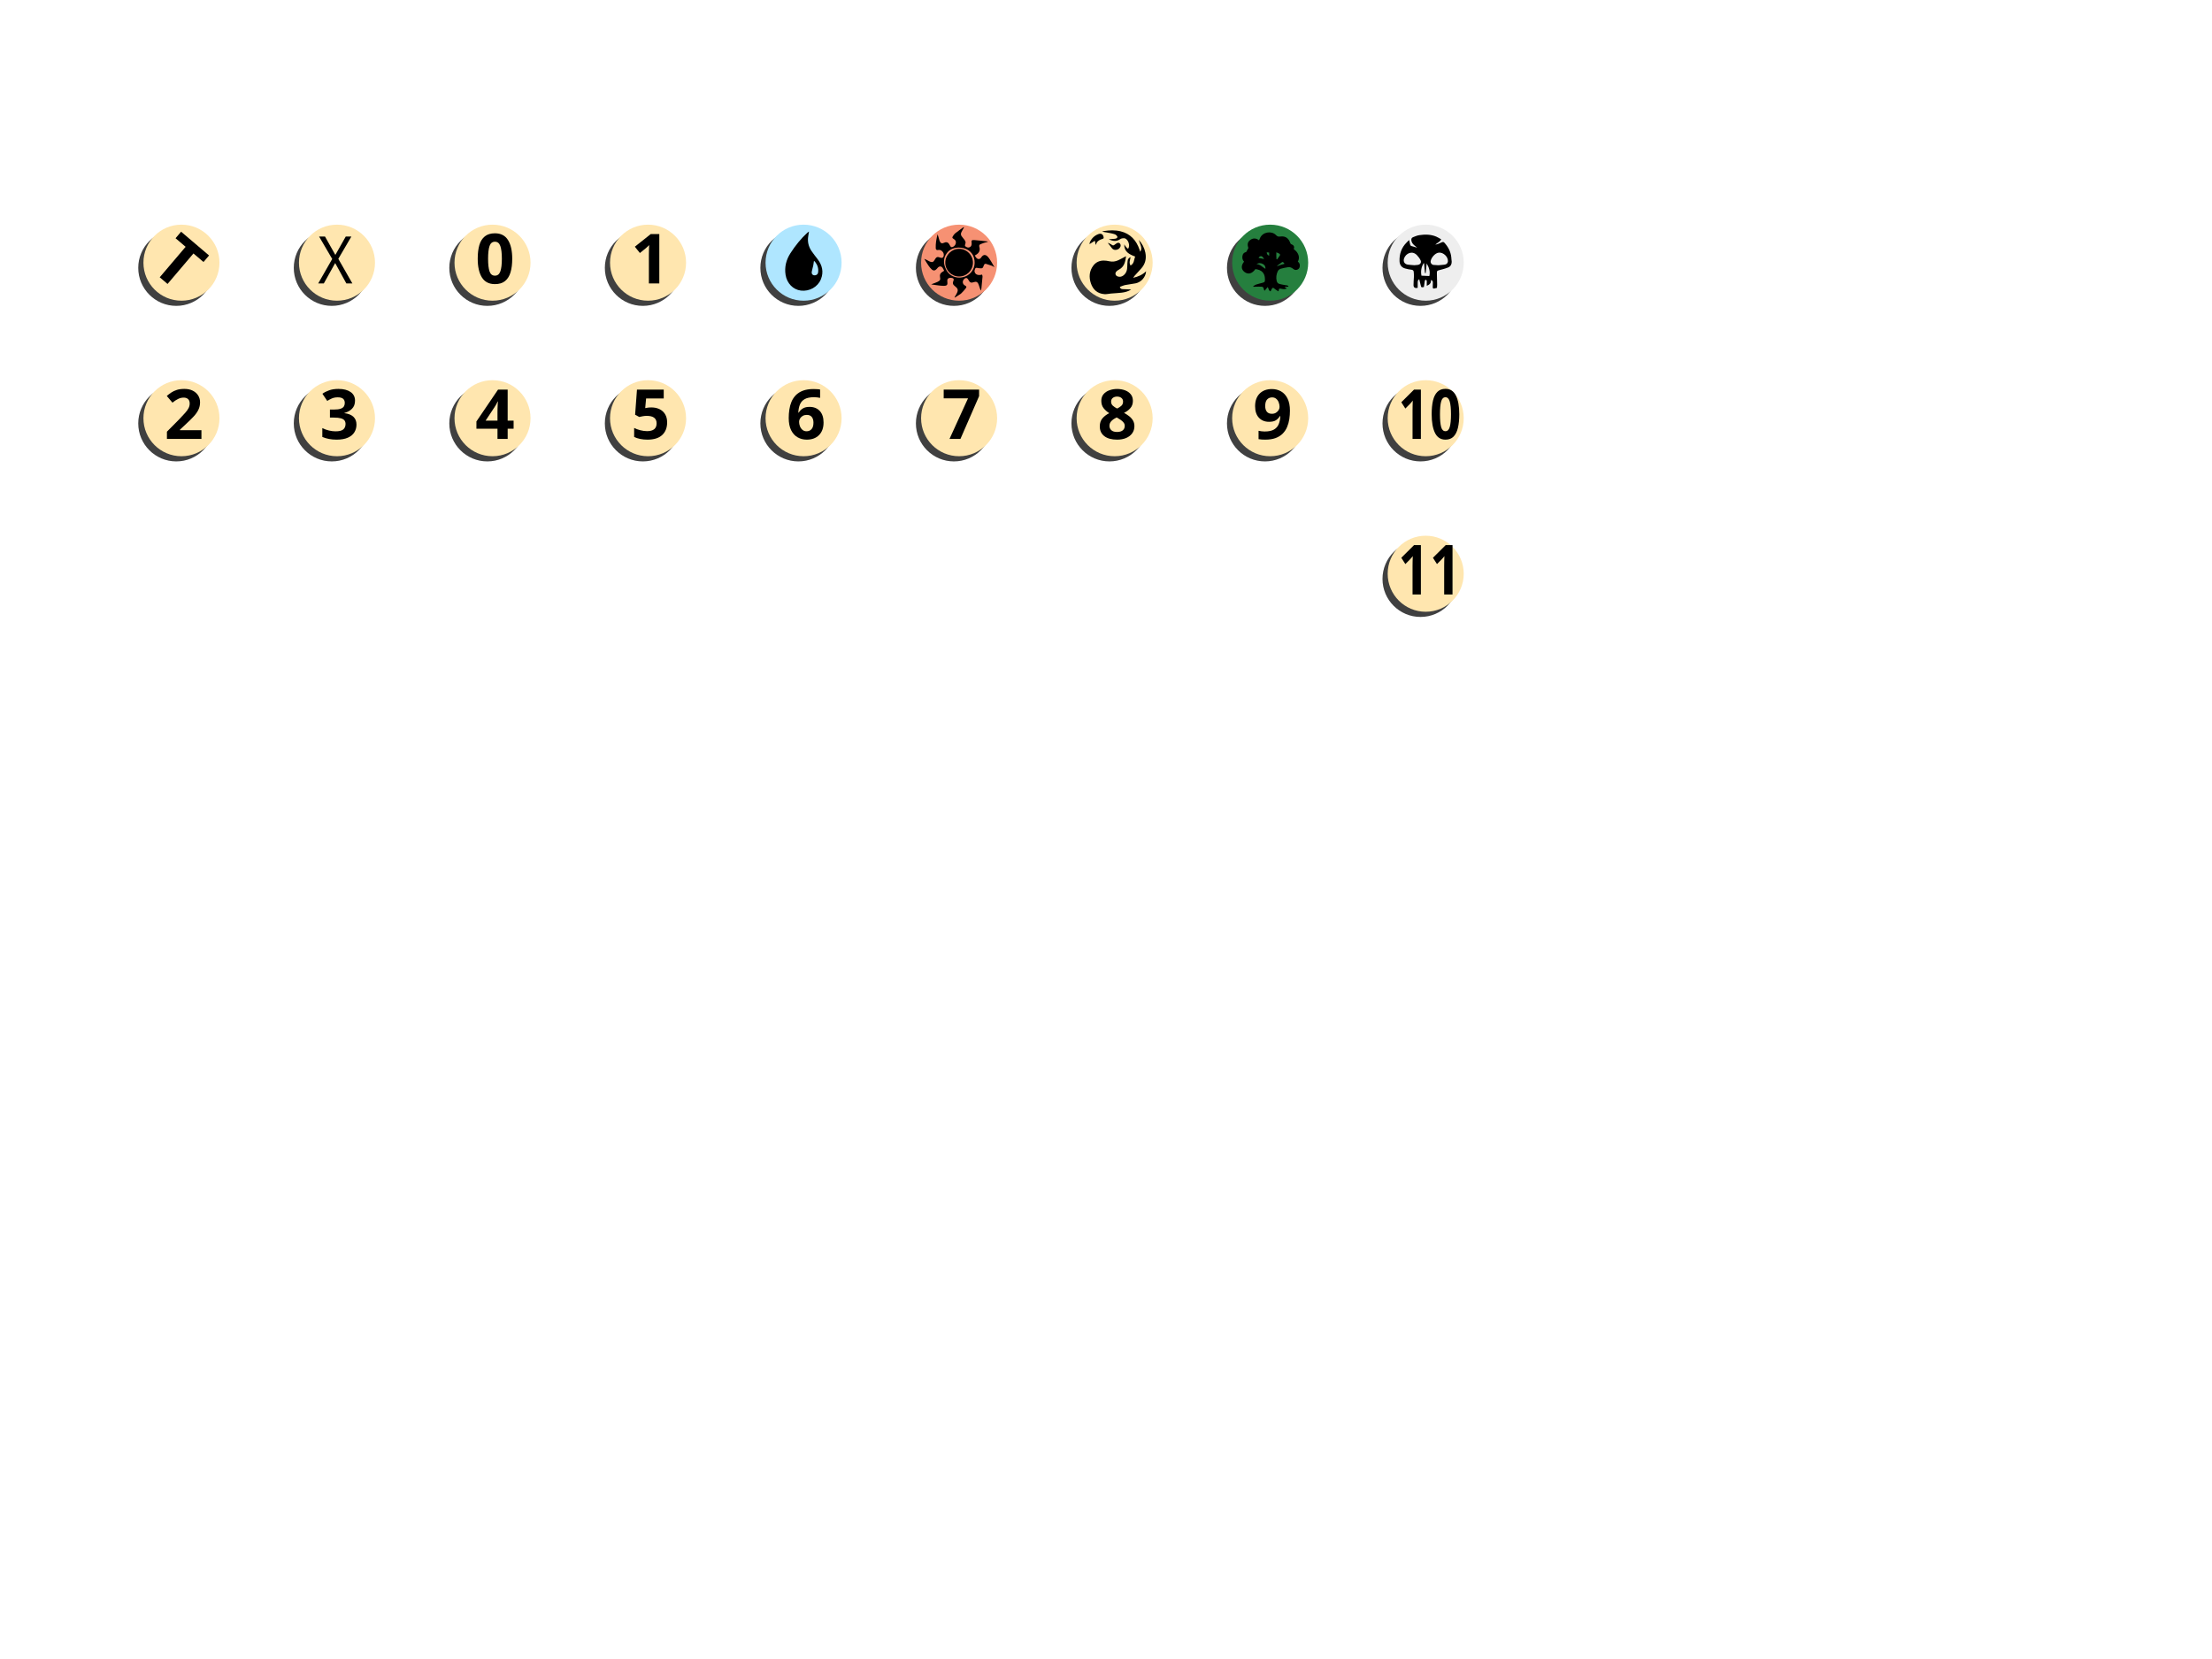
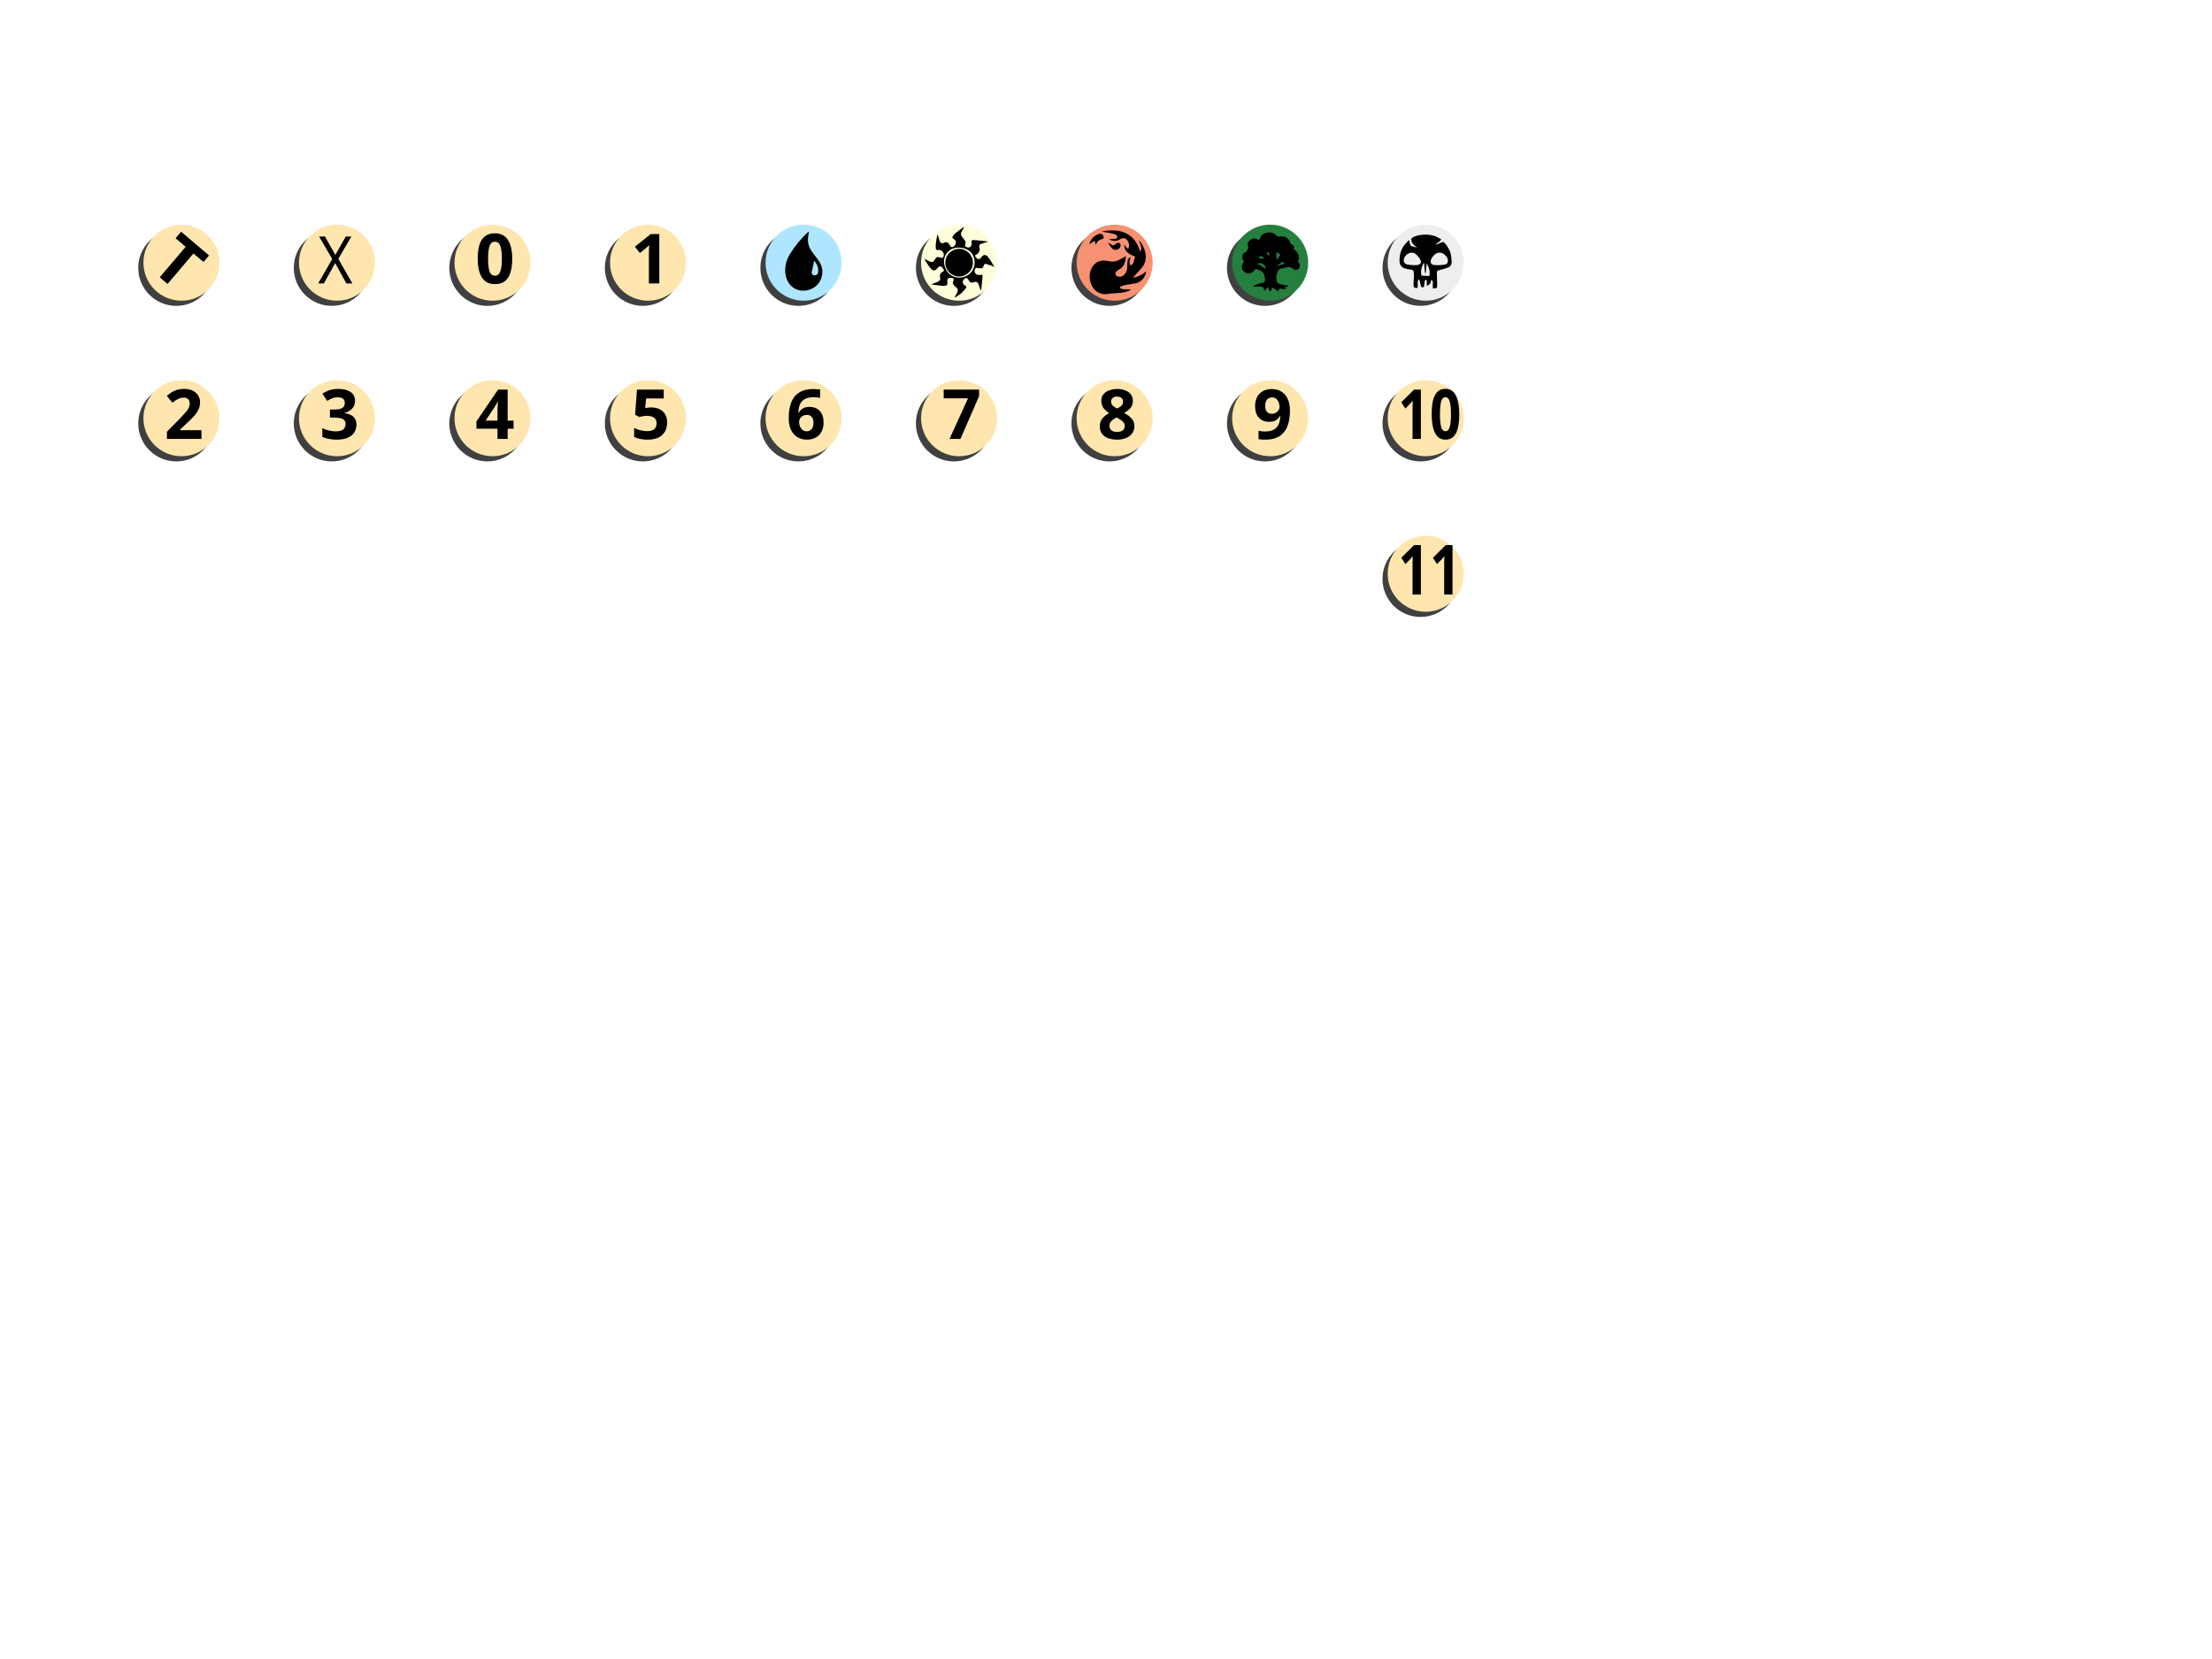
<svg xmlns="http://www.w3.org/2000/svg" width="1280" height="960" id="svg2" xml:space="preserve">
  <style type="text/css">
        .drop-shadow {
            fill: #000;
            opacity: 0.75;
        }
        .color-disc {
            fill: #ffe6af;
        }
        .color-disc.blue {
            fill: #afe6ff;
        }
        .color-disc.white {
            fill: #fffeda;
        }
-         .color-disc.white {
+         .color-disc.red {
            fill: #f69173;
        }
        .color-disc.green {
            fill: #257f3e;
        }
        .color-disc.black {
            fill: #eeeeee;
        }
        .icon {
            stroke-width: 0;
            fill: #000;
        }
        text {
            font-family: "Goudy Old Style";
            font-weight: bold;
            font-size: 40px;
        }
        text.tap {
            font-size: 30px;
        }
        text.x {
            font-weight: normal;
            font-size: 38px;
        }
    </style>
  <g id="t" transform="translate(80,130)">
    <circle r="22" cx="22" cy="25" class="drop-shadow" />
    <circle r="22" cx="25" cy="22" class="color-disc" />
    <g transform="matrix(1,.85,-.85,1,6,25)">
      <text class="tap">T</text>
    </g>
  </g>
  <g id="x" transform="translate(170,130)">
    <circle r="22" cx="22" cy="25" class="drop-shadow" />
    <circle r="22" cx="25" cy="22" class="color-disc" />
    <g transform="matrix(0.9,0,0,1,14,34)">
      <text class="x">X</text>
    </g>
  </g>
  <g id="0" transform="translate(260,130)">
    <circle r="22" cx="22" cy="25" class="drop-shadow" />
    <circle r="22" cx="25" cy="22" class="color-disc" />
    <g transform="matrix(1,0,0,1,15,34)">
      <text>0</text>
    </g>
  </g>
  <g id="1" transform="translate(350,130)">
    <circle r="22" cx="22" cy="25" class="drop-shadow" />
    <circle r="22" cx="25" cy="22" class="color-disc" />
    <g transform="matrix(1,0,0,1,15,34)">
      <text>1</text>
    </g>
  </g>
  <g id="2" transform="translate(80,220)">
    <circle r="22" cx="22" cy="25" class="drop-shadow" />
    <circle r="22" cx="25" cy="22" class="color-disc" />
    <g transform="matrix(1,0,0,1,15,34)">
      <text>2</text>
    </g>
  </g>
  <g id="3" transform="translate(170,220)">
    <circle r="22" cx="22" cy="25" class="drop-shadow" />
    <circle r="22" cx="25" cy="22" class="color-disc" />
    <g transform="matrix(1,0,0,1,15,34)">
      <text>3</text>
    </g>
  </g>
  <g id="4" transform="translate(260,220)">
    <circle r="22" cx="22" cy="25" class="drop-shadow" />
    <circle r="22" cx="25" cy="22" class="color-disc" />
    <g transform="matrix(1,0,0,1,15,34)">
      <text>4</text>
    </g>
  </g>
  <g id="5" transform="translate(350,220)">
    <circle r="22" cx="22" cy="25" class="drop-shadow" />
    <circle r="22" cx="25" cy="22" class="color-disc" />
    <g transform="matrix(1,0,0,1,15,34)">
      <text>5</text>
    </g>
  </g>
  <g id="6" transform="translate(440,220)">
    <circle r="22" cx="22" cy="25" class="drop-shadow" />
    <circle r="22" cx="25" cy="22" class="color-disc" />
    <g transform="matrix(1,0,0,1,15,34)">
      <text>6</text>
    </g>
  </g>
  <g id="7" transform="translate(530,220)">
    <circle r="22" cx="22" cy="25" class="drop-shadow" />
    <circle r="22" cx="25" cy="22" class="color-disc" />
    <g transform="matrix(1,0,0,1,15,34)">
      <text>7</text>
    </g>
  </g>
  <g id="8" transform="translate(620,220)">
    <circle r="22" cx="22" cy="25" class="drop-shadow" />
    <circle r="22" cx="25" cy="22" class="color-disc" />
    <g transform="matrix(1,0,0,1,15,34)">
      <text>8</text>
    </g>
  </g>
  <g id="9" transform="translate(710,220)">
    <circle r="22" cx="22" cy="25" class="drop-shadow" />
    <circle r="22" cx="25" cy="22" class="color-disc" />
    <g transform="matrix(1,0,0,1,15,34)">
      <text>9</text>
    </g>
  </g>
  <g id="10" transform="translate(800,220)">
    <circle r="22" cx="22" cy="25" class="drop-shadow" />
    <circle r="22" cx="25" cy="22" class="color-disc" />
    <g transform="matrix(0.8,0,0,1,9,34)">
      <text>10</text>
    </g>
  </g>
  <g id="11" transform="translate(800,310)">
    <circle r="22" cx="22" cy="25" class="drop-shadow" />
    <circle r="22" cx="25" cy="22" class="color-disc" />
    <g transform="matrix(0.8,0,0,1,9,34)">
      <text>11</text>
    </g>
  </g>
  <g id="u" transform="translate(440,130)">
    <circle r="22" cx="22" cy="25" class="drop-shadow" />
    <circle r="22" cx="25" cy="22" class="color-disc blue" />
    <g transform="matrix(1,0,0,-1,31,21)">
      <path class="icon" d="m 0,0 c -0.134,-0.904 -0.217,-1.755 -0.394,-2.586 -0.259,-1.219 -0.647,-2.413 -0.868,-3.639 -0.263,-1.456 0.761,-2.358 2.195,-2.032 0.828,0.19 1.322,0.734 1.458,1.53 0.399,2.366 -0.33,4.436 -1.782,6.283 C 0.438,-0.227 0.146,-0.104 0,0 m -2.863,17.023 c -0.164,-0.996 -0.285,-1.785 -0.425,-2.57 -0.558,-3.142 0.097,-6.047 1.856,-8.668 1.097,-1.636 2.346,-3.171 3.541,-4.738 2.703,-3.541 3.62,-7.4 1.917,-11.634 -1.784,-4.439 -6.688,-7.171 -11.576,-6.566 -4.541,0.561 -8.078,4.208 -8.859,9.063 -0.739,4.593 0.367,8.783 2.832,12.616 2.784,4.326 5.994,8.324 9.781,11.832 0.234,0.218 0.524,0.376 0.933,0.665" />
    </g>
  </g>
  <g id="w" transform="translate(530,130)">
    <circle r="22" cx="22" cy="25" class="drop-shadow" />
    <circle r="22" cx="25" cy="22" class="color-disc white" />
    <g transform="matrix(1,0,0,-1,24.5,13.25)">
      <path class="icon" d="m 0,0 c -2.268,-0.109 -4.875,-0.855 -6.605,-3.232 -2.102,-2.888 -2.086,-5.964 -0.575,-9.199 2.641,-5.652 9.043,-5.885 12.717,-3.553 3.301,2.094 4.693,6.09 3.557,10.063 C 8.064,-2.322 4.711,0.003 0,0 m -2.168,-28.82 c 0.391,0.673 0.795,1.337 1.168,2.017 1.154,2.103 0.869,3.037 -0.703,4.258 -1.608,1.25 -1.686,1.919 -0.928,3.755 0.088,0.213 0.002,0.625 -0.162,0.793 -0.697,0.719 -2.728,0.632 -3.301,-0.172 -0.222,-0.313 -0.291,-0.834 -0.238,-1.234 0.297,-2.225 -0.07,-2.8 -2.332,-2.748 -1.883,0.042 -3.758,0.399 -5.635,0.624 -0.375,0.044 -0.746,0.118 -1.379,0.219 0.533,0.209 0.86,0.337 1.186,0.464 0.822,0.319 1.672,0.582 2.463,0.967 1.568,0.762 1.818,1.195 1.478,2.902 -0.256,1.285 0.219,2.137 1.235,2.803 0.339,0.225 0.689,0.437 1.158,0.733 -0.295,0.57 -0.528,1.189 -0.903,1.707 -0.72,1 -1.787,1.05 -2.679,0.187 -0.274,-0.263 -0.504,-0.567 -0.754,-0.852 -0.858,-0.974 -1.807,-1.153 -2.801,-0.302 -0.754,0.642 -1.375,1.47 -1.943,2.292 -0.838,1.216 -1.578,2.499 -2.442,3.884 0.506,-0.217 0.955,-0.385 1.381,-0.598 0.647,-0.326 1.256,-0.739 1.922,-1.017 1.285,-0.534 1.992,-0.264 2.68,0.924 0.093,0.164 0.177,0.335 0.273,0.498 0.754,1.272 1.475,1.511 2.852,0.951 1.355,-0.549 2.146,-0.015 2.207,1.491 0.064,1.614 -1.604,3.216 -3.176,2.864 -1.104,-0.248 -1.461,0.321 -1.486,1.106 -0.045,1.312 0.045,2.641 0.218,3.944 0.174,1.308 0.522,2.594 0.83,4.065 0.211,-0.638 0.395,-1.155 0.555,-1.68 0.219,-0.723 0.363,-1.474 0.641,-2.174 0.564,-1.43 1.359,-1.702 2.748,-1.02 1.062,0.523 1.955,0.315 2.652,-0.659 0.293,-0.41 0.551,-0.851 0.772,-1.303 0.365,-0.744 0.892,-0.777 1.56,-0.457 1.037,0.497 1.584,1.34 1.694,2.451 C -1.262,3.83 -1.812,4.444 -2.586,4.939 -3.6,5.589 -3.627,5.7 -2.98,6.73 c 0.334,0.531 0.697,1.092 1.179,1.47 1.6,1.259 3.262,2.441 4.901,3.652 C 3.176,11.787 3.254,11.723 3.33,11.657 3.004,11.067 2.697,10.466 2.35,9.889 1.18,7.936 1.266,7.229 2.775,5.512 3.311,4.903 3.85,4.236 4.141,3.499 4.334,3.011 4.227,2.291 4.006,1.781 3.764,1.219 3.855,0.919 4.289,0.59 5.057,0.012 5.875,-0.203 6.764,0.257 7.523,0.65 7.904,1.618 7.752,2.641 7.539,4.076 7.77,4.447 9.225,4.344 11.77,4.163 14.305,3.83 16.844,3.555 16.924,3.546 16.998,3.461 17.193,3.333 16.312,3.098 15.529,2.914 14.764,2.675 14.135,2.479 13.51,2.25 12.912,1.975 12.242,1.665 11.973,1.222 12.217,0.392 12.799,-1.58 12.152,-3.046 10.393,-4.123 10.154,-4.269 9.914,-4.414 9.564,-4.628 c 0.319,-0.474 0.563,-0.951 0.911,-1.332 0.935,-1.019 2.105,-0.891 2.841,0.269 1.059,1.668 2.444,1.864 3.799,0.378 0.821,-0.898 1.436,-1.992 2.092,-3.029 0.588,-0.93 1.105,-1.906 1.76,-3.045 -0.602,0.344 -1.041,0.678 -1.537,0.861 -1.11,0.408 -2.237,0.777 -3.375,1.09 -0.68,0.187 -1.022,-0.253 -1.242,-0.861 -0.637,-1.759 -0.815,-1.855 -2.7,-1.658 -0.283,0.03 -0.578,0.032 -0.843,0.117 -0.598,0.192 -1.219,0.218 -1.489,-0.395 -0.244,-0.561 -0.463,-1.291 -0.308,-1.839 0.451,-1.622 2.121,-2.215 4.318,-1.564 0.096,-0.401 0.293,-0.803 0.262,-1.188 -0.184,-2.261 -0.418,-4.519 -0.645,-6.777 -0.043,-0.425 -0.127,-0.847 -0.394,-1.318 -0.213,0.596 -0.426,1.19 -0.639,1.786 -0.273,0.771 -0.477,1.577 -0.836,2.305 -0.486,0.981 -1.279,1.231 -2.307,0.871 -1.83,-0.643 -2.441,-0.409 -3.371,1.289 -0.709,1.293 -1.582,1.386 -2.593,0.276 -1.024,-1.122 -0.778,-2.761 0.521,-3.507 1.049,-0.601 1.188,-0.783 0.508,-1.746 -0.736,-1.042 -1.676,-1.946 -2.568,-2.87 -0.325,-0.334 -0.764,-0.556 -1.163,-0.814 -0.845,-0.547 -1.699,-1.083 -2.55,-1.624 -0.061,0.045 -0.121,0.089 -0.184,0.133" />
    </g>
    <circle r="8" cx="25" cy="22" class="icon" />
  </g>
  <g id="r" transform="translate(620,130)">
    <circle r="22" cx="22" cy="25" class="drop-shadow" />
    <circle r="22" cx="25" cy="22" class="color-disc red" />
    <g transform="matrix(1,0,0,-1,28,36)">
      <path class="icon" d="m 0,0 c 0.252,-1.102 0.938,-1.268 1.675,-1.307 1.419,-0.076 2.839,-0.12 4.259,-0.178 0.14,-0.006 0.281,-0.028 0.633,-0.062 -1.809,-1.128 -3.633,-1.586 -5.502,-1.808 -2.028,-0.242 -4.076,-0.323 -6.114,-0.497 -1.292,-0.11 -2.595,-0.453 -3.868,-0.357 -4.003,0.297 -6.592,2.565 -7.834,6.29 -1.205,3.612 -0.949,7.125 1.435,10.257 1.462,1.922 3.508,2.851 5.896,2.886 1.095,0.016 2.214,-0.16 3.288,-0.401 1.843,-0.414 3.592,-0.192 5.261,0.601 1.478,0.702 2.906,1.511 4.463,2.329 C 3.205,14.533 2.587,11.578 -0.569,9.945 -1.033,9.705 -1.48,9.395 -1.858,9.035 -3,7.953 -2.636,6.455 -1.127,5.993 0.02,5.642 1.074,5.862 2.035,6.588 c 1.756,1.327 2.248,3.183 2.281,5.263 0.019,1.115 0.062,2.237 0.212,3.338 0.128,0.933 0.697,1.609 1.706,2.041 -0.27,-1.666 -1.058,-3.214 -0.037,-4.871 2.165,1.107 1.949,3.321 2.657,5.198 -3.361,1.232 -6.403,2.738 -6.296,7.047 0.322,-0.49 0.603,-1.013 0.977,-1.458 0.354,-0.42 0.805,-0.758 1.232,-1.149 1.432,2.01 10e-4,5.364 -1.683,6.023 -0.554,0.216 -1.27,0.116 -1.892,0.024 -0.408,-0.06 -0.8,-0.331 -1.165,-0.565 -2.054,-1.319 -4.103,-1.092 -6.395,0.084 1.123,0.083 2.021,0.142 2.919,0.22 0.848,0.073 1.942,0.16 2.045,1.065 0.055,0.486 -0.86,1.378 -1.501,1.59 -1.545,0.513 -3.181,0.757 -4.789,1.061 -0.847,0.159 -1.713,0.216 -2.59,0.524 0.379,0.096 0.754,0.222 1.138,0.283 3.178,0.498 6.364,0.621 9.512,-0.136 5.764,-1.383 9.187,-5.233 11.05,-10.674 0.116,-0.341 0.219,-0.686 0.375,-1.179 0.852,1.228 0.688,2.411 0.344,3.556 -0.335,1.114 -0.812,2.186 -1.175,3.3 1.946,-2.113 3.254,-4.563 3.819,-7.386 C 15.478,16.303 14.73,13.191 12.3,10.537 11.021,9.141 9.745,7.742 8.481,6.332 8.241,6.064 8.063,5.741 7.714,5.236 10.629,5.928 13.093,6.95 15.204,9.041 14.98,5.686 12.399,2.73 9.173,2.054 7.201,1.64 5.176,1.479 3.201,1.078 2.107,0.855 1.067,0.368 0,0" />
    </g>
    <g transform="matrix(1,0,0,-1,14,11.5)">
      <path class="icon" d="M 0,0 C -0.138,0.672 -0.275,1.344 -0.448,2.187 -1.494,1.526 -2.44,0.929 -3.563,0.22 -3.441,0.77 -3.425,1.147 -3.277,1.465 -2.284,3.616 -0.675,5.158 1.53,6.006 3.229,6.657 4.366,5.929 4.625,4.199 4.699,3.7 4.592,3.448 4.1,3.316 3.684,3.203 3.279,3.036 2.882,2.864 1.581,2.303 0.527,1.494 0.252,-0.059 L 0,0 z" />
    </g>
    <g transform="matrix(1,0,0,-1,21,10.5)">
      <path class="icon" d="m 0,0 c 0.673,-0.292 1.315,-0.453 1.817,-0.811 1.296,-0.923 1.408,-0.924 2.635,0.049 0.46,0.366 1.056,0.759 1.603,0.779 C 7.148,0.054 7.812,-1.266 7.312,-2.33 6.812,-3.4 5.913,-3.961 4.762,-4.09 3.685,-4.211 2.859,-3.793 2.228,-2.887 1.586,-1.968 0.86,-1.107 0,0" />
    </g>
  </g>
  <g id="g" transform="translate(710,130)">
    <circle r="22" cx="22" cy="25" class="drop-shadow" />
    <circle r="22" cx="25" cy="22" class="color-disc green" />
    <g transform="matrix(1,0,0,-1,23,16)">
      <path class="icon" d="m 0,0 c 0.121,-1.11 0.381,-1.458 1.412,-2.021 l 0,1.869 C 0.957,-0.104 0.512,-0.055 0,0 m -4.734,-3.232 c 1.068,-0.219 2.035,-0.416 3.005,-0.615 0.049,0.068 0.098,0.137 0.147,0.205 -0.469,0.485 -0.867,1.228 -1.428,1.382 -0.594,0.165 -1.365,-0.192 -1.724,-0.972 M 6.025,-7.771 c 0.043,-0.073 0.088,-0.146 0.133,-0.219 0.658,0.243 1.307,0.507 1.973,0.722 0.685,0.223 1.385,0.394 2.16,0.611 -0.215,0.299 -0.348,0.588 -0.568,0.764 -0.2,0.161 -0.6,0.354 -0.733,0.265 C 7.979,-6.306 7.01,-7.047 6.025,-7.771 m -0.47,7.767 c 0,-0.801 -0.012,-1.455 0.002,-2.108 0.015,-0.622 0.056,-1.243 0.086,-1.865 0.117,-0.042 0.236,-0.084 0.353,-0.126 0.561,0.778 1.16,1.533 1.656,2.347 0.119,0.195 0,0.757 -0.185,0.875 -0.539,0.344 -1.166,0.551 -1.912,0.877 m -6.297,-9.574 c 0.084,1.325 -0.348,2.169 -1.383,2.766 -1.244,0.718 -2.52,0.749 -3.83,0.003 2.15,-0.064 3.439,-1.76 5.213,-2.769 m 13.23,-10.334 -1.961,0 c -0.021,-0.082 -0.043,-0.164 -0.066,-0.245 0.344,-0.209 0.687,-0.417 1.033,-0.627 0.014,-0.075 0.029,-0.153 0.043,-0.229 -0.498,-0.111 -0.994,-0.306 -1.494,-0.313 -0.57,-0.007 -1.141,0.141 -1.707,0.242 -1.152,0.203 -1.24,0.143 -1.416,-1.049 -0.01,-0.08 -0.031,-0.157 -0.092,-0.471 -0.678,0.42 -1.33,0.731 -1.865,1.183 -1.293,1.09 -1.567,1.395 -2.52,-0.7 -0.068,-0.15 -0.134,-0.297 -0.218,-0.483 -1.137,0.37 -1.038,1.526 -1.649,2.51 -0.601,-0.719 -1.142,-1.367 -1.81,-2.171 -0.182,0.383 -0.459,0.707 -0.477,1.044 -0.049,1.01 -0.691,1.325 -1.514,1.35 -1.177,0.038 -2.359,-0.025 -3.539,-0.043 -0.324,-0.005 -0.648,0 -0.972,0 -0.041,0.074 -0.082,0.147 -0.123,0.221 0.521,0.334 1.002,0.783 1.57,0.98 1.162,0.402 2.373,0.661 3.56,0.998 1.668,0.474 1.719,0.551 1.702,2.257 -0.035,3.412 -1.84,5.293 -5.508,5.747 -1.981,-2.731 -4.25,-3.3 -6.408,-1.603 -1.895,1.488 -1.971,3.685 -0.162,5.9 -0.924,0.915 -1.129,2.072 -0.938,3.31 0.205,1.331 1,2.061 2.16,2.265 0.455,0.808 0.838,1.462 1.188,2.135 0.07,0.137 0.052,0.358 0,0.514 -0.653,1.897 -0.272,3.285 1.213,4.359 1.541,1.116 3.267,1.093 4.804,-0.063 0.063,-0.047 0.135,-0.082 0.254,-0.151 0.176,0.412 0.342,0.805 0.508,1.197 1.586,3.765 6.748,4.376 9.213,1.884 0.666,-0.675 1.219,-1.094 2.414,-0.913 3.6,0.545 5.139,-1.518 5.969,-3.835 0.088,-0.241 0.31,-0.517 0.539,-0.608 1.508,-0.601 1.914,-1.367 1.455,-2.859 3.09,-2.188 3.556,-5.181 2.324,-7.208 0.809,-0.606 1.209,-1.418 1.156,-2.462 -0.049,-0.926 -0.394,-1.671 -1.232,-2.088 -0.82,-0.409 -1.668,-0.379 -2.406,0.204 -0.934,0.739 -1.909,1.342 -3.157,1.117 -1.455,-0.264 -2.931,-0.478 -4.334,-0.919 -0.63,-0.197 -1.324,-0.786 -1.609,-1.382 -0.863,-1.796 -1.109,-3.75 -0.639,-5.703 0.139,-0.572 0.61,-1.308 1.106,-1.5 1.127,-0.435 2.363,-0.589 3.56,-0.832 0.506,-0.103 1.036,-0.105 1.534,-0.234 0.228,-0.058 0.408,-0.313 0.609,-0.478 -0.033,-0.083 -0.066,-0.167 -0.098,-0.248" />
    </g>
  </g>
  <g id="b" transform="translate(800,130)">
    <circle r="22" cx="22" cy="25" class="drop-shadow" />
    <circle r="22" cx="25" cy="22" class="color-disc black" />
    <g transform="matrix(1,0,0,-1,25,28)">
      <path class="icon" d="M 0,0 C -0.146,-0.005 -0.29,-0.009 -0.436,-0.014 -0.52,0.942 -0.606,1.897 -0.689,2.853 -0.77,3.792 -0.849,4.729 -0.928,5.669 -1.027,5.664 -1.127,5.66 -1.228,5.655 -2.586,3.378 -2.956,0.941 -2.453,-1.524 -0.85,-1.595 0.612,-1.66 2.111,-1.727 2.715,0.859 1.973,3.177 0.56,5.569 0.36,3.577 0.18,1.789 0,0 m -6.535,4.528 c 0.686,0.063 1.35,0.085 2.002,0.189 1.415,0.225 2.187,1.395 1.57,2.674 -0.516,1.07 -1.266,2.079 -2.093,2.94 -2.814,2.928 -6.431,0.947 -7.42,-1.738 -0.681,-1.854 0.14,-3.408 2.09,-3.721 1.277,-0.204 2.58,-0.236 3.851,-0.344 M 7.292,4.517 c 1.081,0.097 2.403,0.171 3.711,0.352 1.066,0.147 1.726,0.861 1.836,1.798 0.309,2.623 -2.603,5.404 -5.243,5.147 C 5.317,11.593 3.006,8.626 2.853,6.742 2.766,5.673 3.523,4.778 4.595,4.694 5.411,4.629 6.229,4.585 7.292,4.517 M 6.508,-8.576 C 5.954,-8.708 5.468,-8.817 4.984,-8.938 4.366,-9.093 4.072,-8.835 4.083,-8.22 c 0.016,0.926 0.066,1.852 0.066,2.778 0,0.698 -0.289,1.216 -1.124,1.406 0.199,-1.742 -0.735,-2.682 -2.407,-3.351 0,0.677 0.002,1.24 0,1.802 -0.002,0.395 0.053,0.805 -0.037,1.178 -0.051,0.211 -0.334,0.493 -0.528,0.506 -0.179,0.012 -0.514,-0.268 -0.549,-0.46 -0.207,-1.146 -0.346,-2.302 -0.51,-3.454 -0.015,-0.102 -0.043,-0.2 -0.062,-0.287 -1.466,-0.278 -1.533,-0.223 -1.842,1.126 -0.251,1.099 -0.538,2.188 -0.84,3.407 -0.804,-0.506 -0.872,-1.153 -0.885,-1.802 -0.019,-1.056 -0.006,-2.112 -0.006,-3.151 -1.415,-0.431 -2.377,0.101 -2.411,1.484 -0.039,1.578 0.181,3.16 0.225,4.742 0.028,1.024 0.012,2.06 -0.115,3.074 -0.082,0.655 -0.497,1.053 -1.29,1.141 -1.254,0.139 -2.511,0.389 -3.725,0.739 -2.056,0.592 -3.104,2.106 -3.184,4.177 -0.161,4.182 1.103,7.865 4.122,10.861 0.44,0.436 0.878,0.871 1.429,1.418 0.233,-1.058 0.39,-1.932 0.63,-2.782 0.074,-0.262 0.334,-0.583 0.58,-0.665 1.049,-0.348 2.125,-0.617 3.43,-0.982 -0.683,0.564 -1.196,0.974 -1.695,1.404 -0.821,0.709 -1.435,1.551 -1.63,2.649 -0.155,0.87 0.034,1.648 0.893,1.991 1.192,0.476 2.406,1.004 3.658,1.194 3.329,0.506 6.663,0.493 9.839,-0.852 0.986,-0.416 1.89,-1.022 2.857,-1.556 -0.748,-1.63 -2.389,-1.973 -3.415,-3.106 0.524,0.145 1.057,0.266 1.571,0.44 0.425,0.144 0.83,0.345 1.238,0.535 1.865,0.862 1.901,0.892 3.196,-0.699 2.045,-2.512 3.22,-5.376 3.328,-8.647 C 14.905,7.542 15.043,7.05 15.048,6.555 15.064,5.036 14.409,3.854 13.019,3.243 11.962,2.778 10.821,2.504 9.711,2.167 9.154,1.998 8.579,1.896 8.021,1.733 6.512,1.296 6.467,1.282 6.477,-0.252 6.491,-2.448 6.584,-4.646 6.619,-6.842 6.628,-7.417 6.548,-7.995 6.508,-8.576" />
    </g>
  </g>
</svg>
